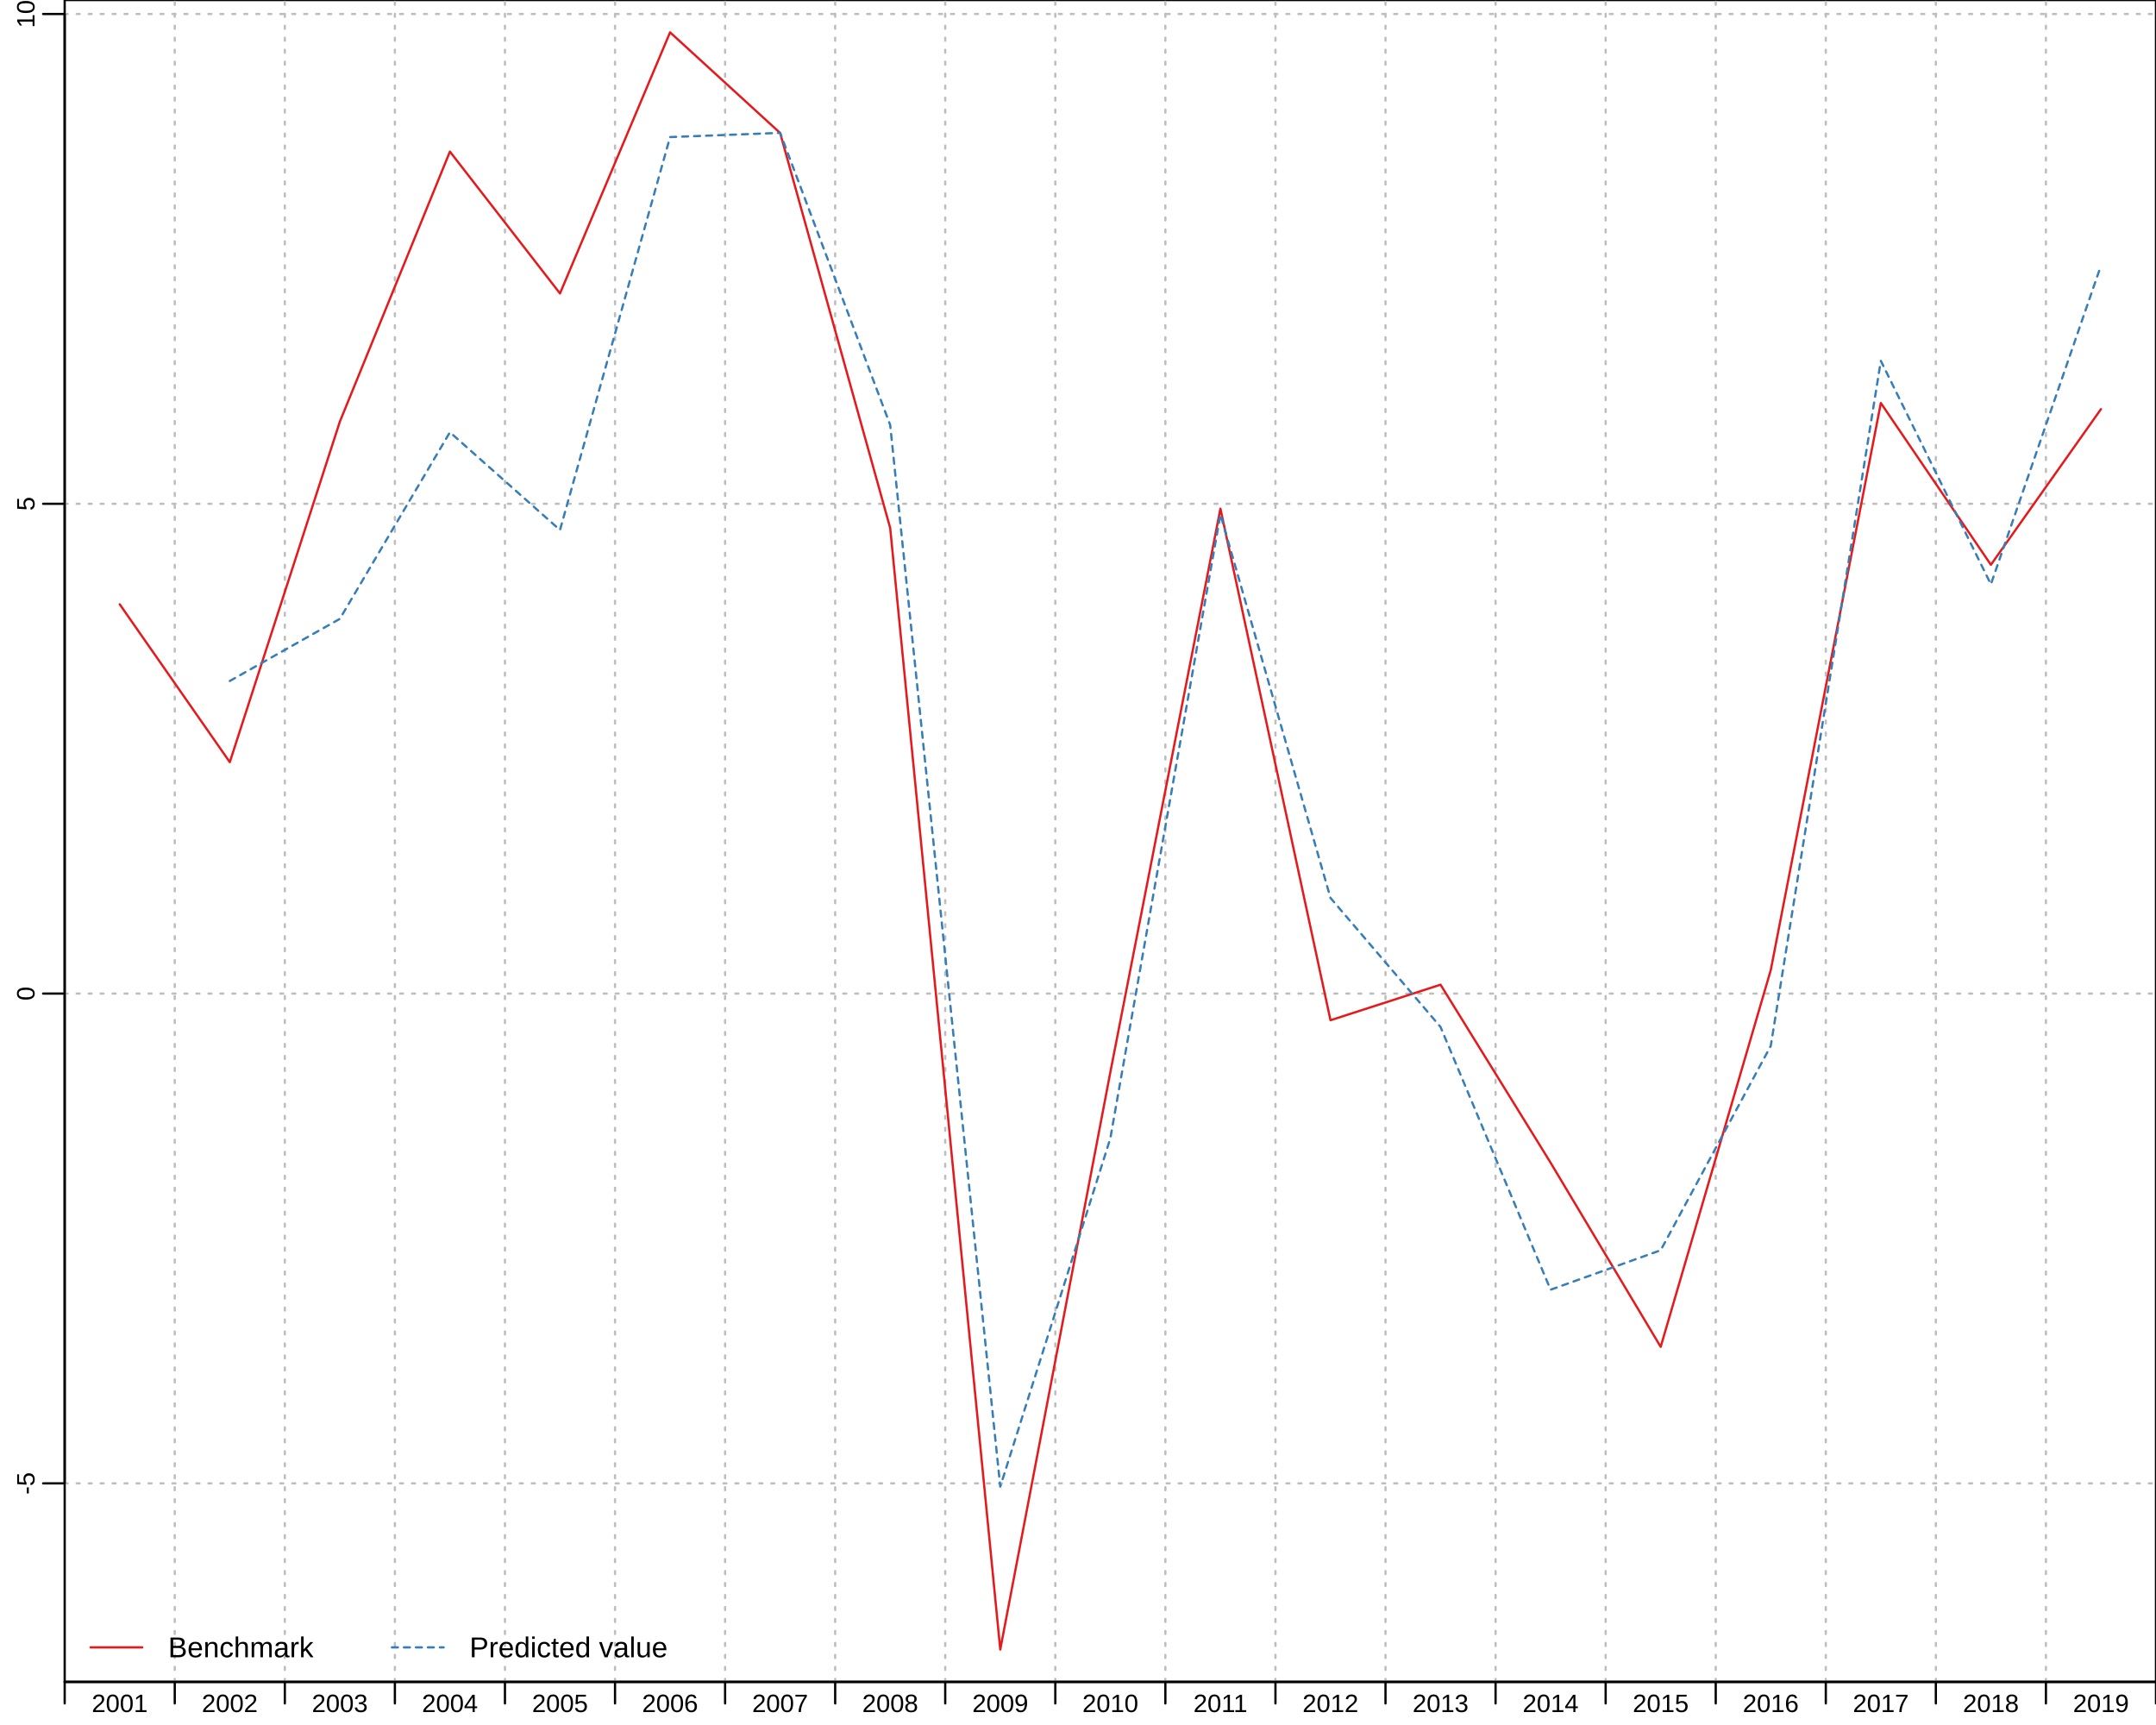
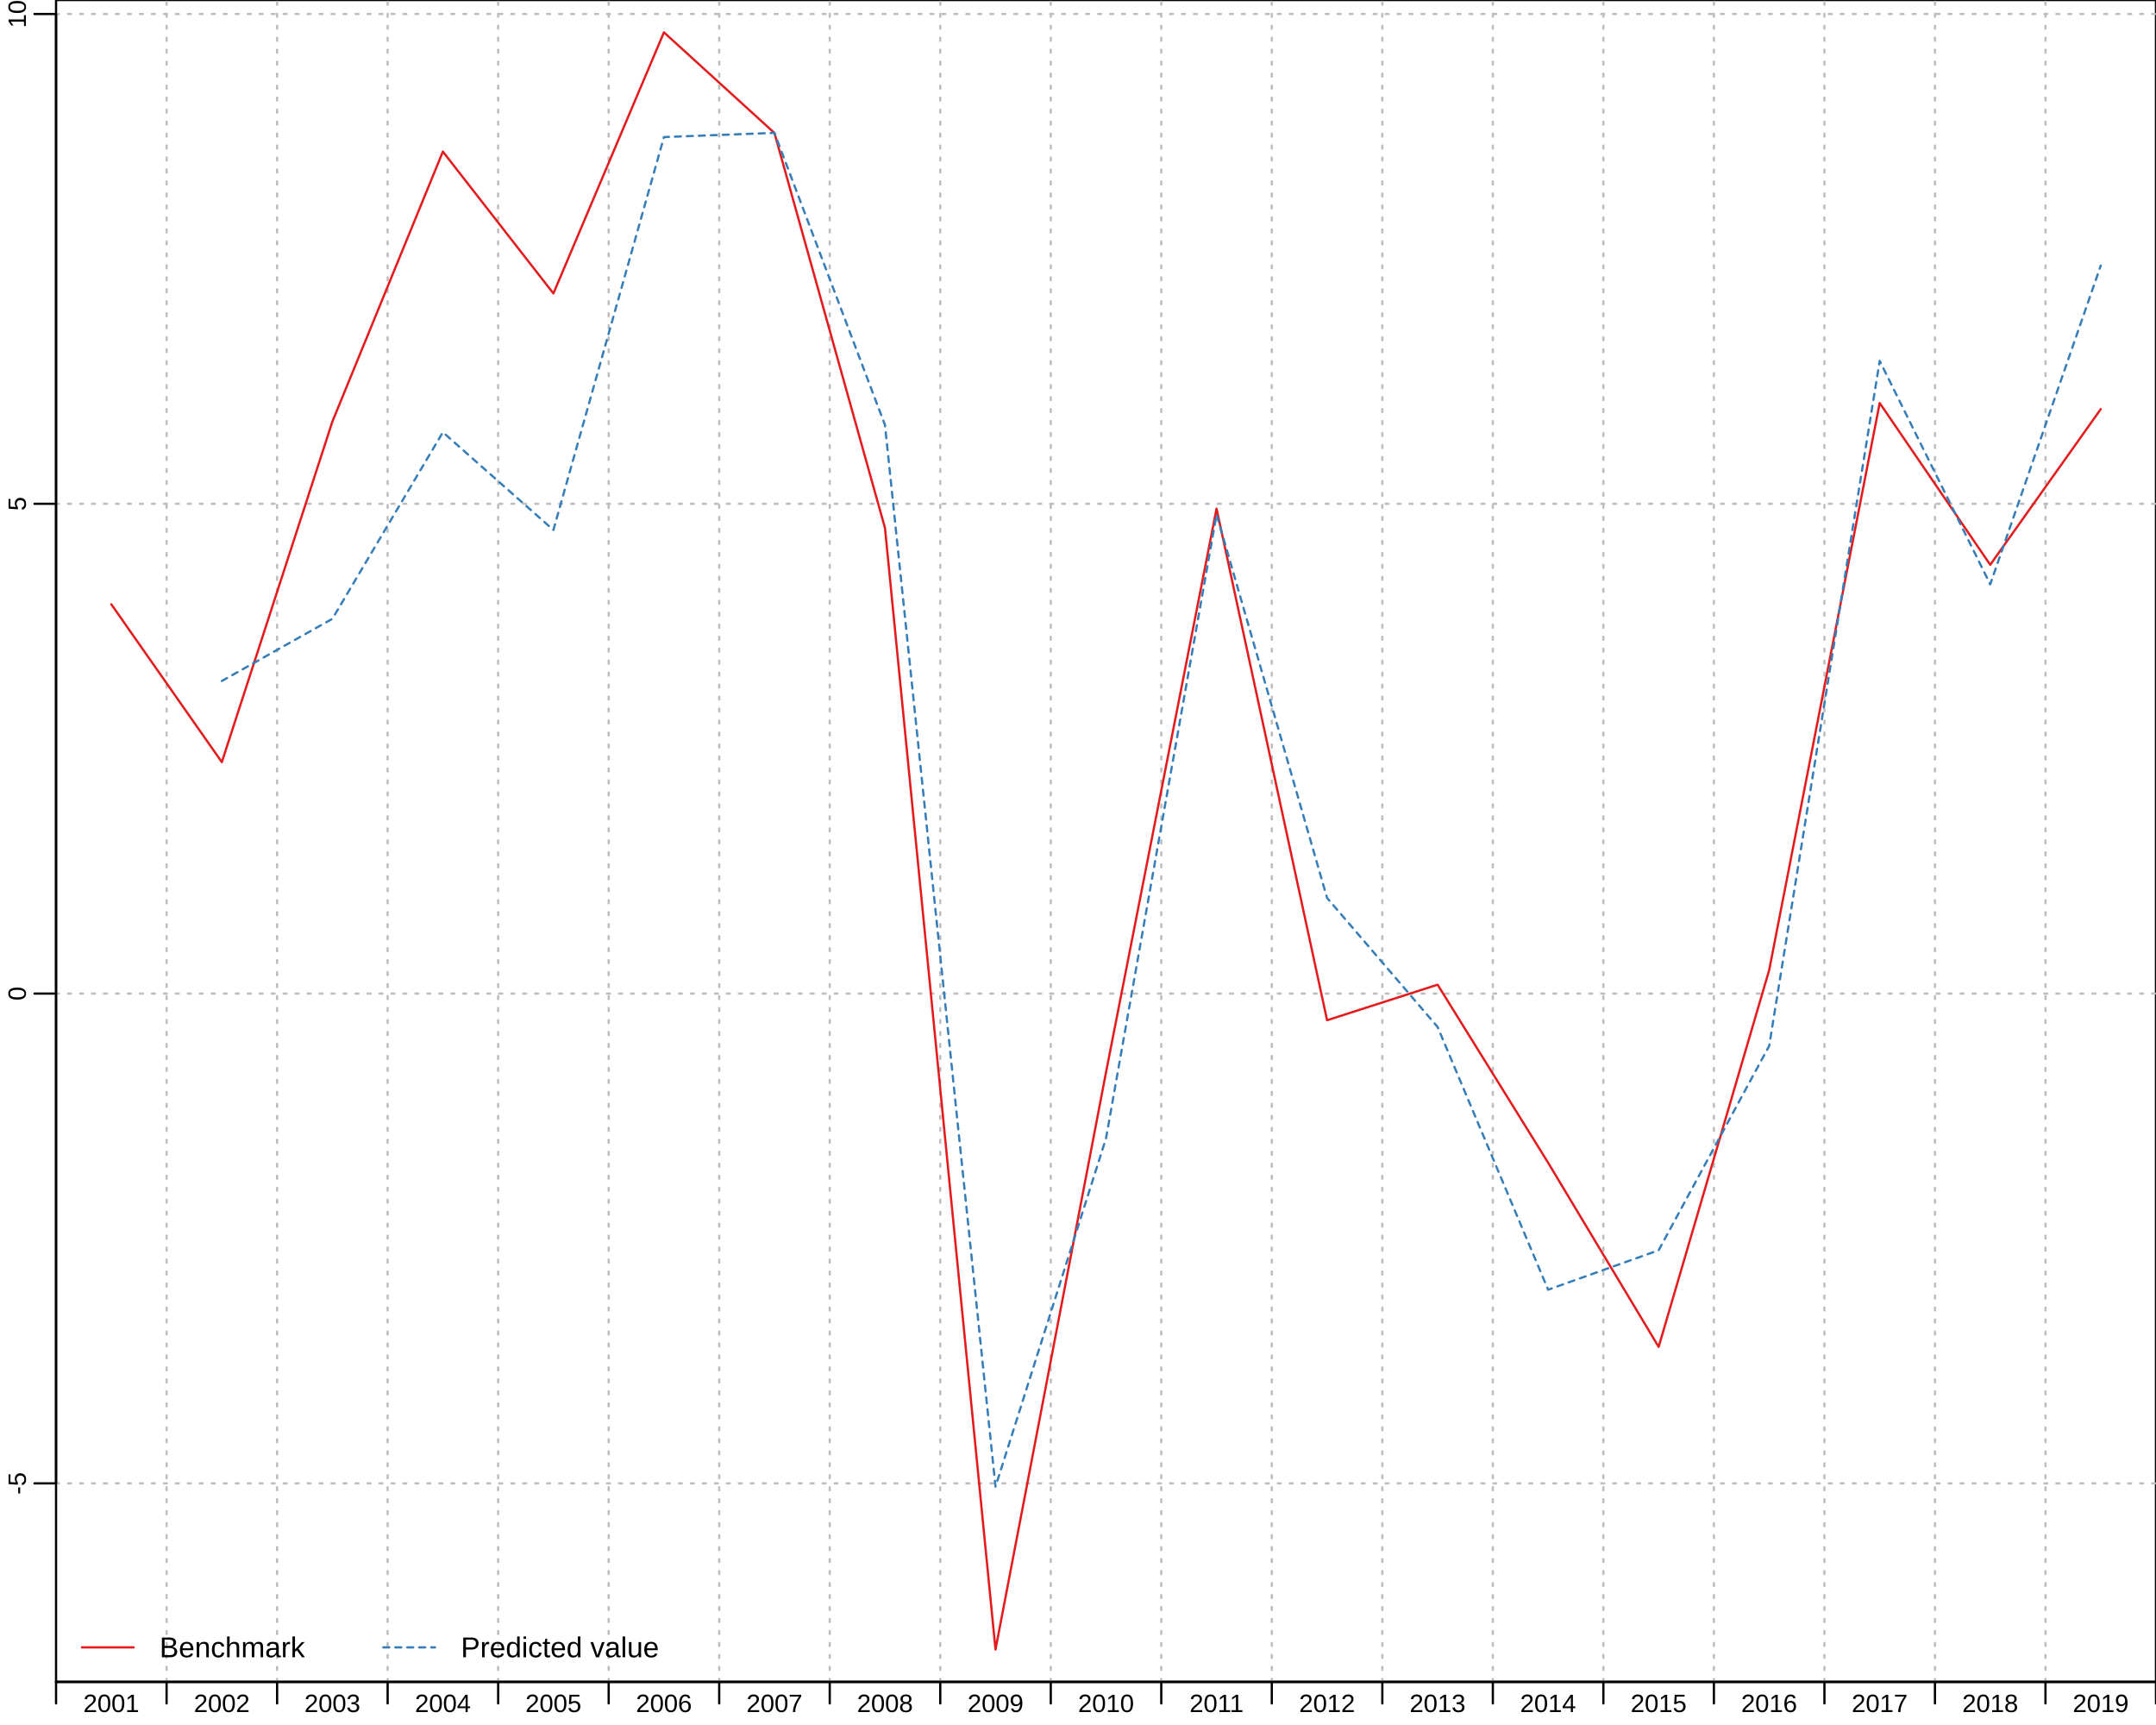
<svg xmlns="http://www.w3.org/2000/svg" viewBox="0 0 720.00 576.00">
  <defs>
    <style type="text/css">
    line, polyline, polygon, path, rect, circle {
      fill: none;
      stroke: #000000;
      stroke-linecap: round;
      stroke-linejoin: round;
      stroke-miterlimit: 10.00;
    }
  </style>
  </defs>
  <rect width="100%" height="100%" style="stroke: none; fill: #FFFFFF;" />
-   <polyline points="21.60,561.60 720.00,561.60 720.00,0.00 21.60,0.00 21.60,561.60 " style="stroke-width: 0.75;" />
+   <polyline points="18.72,561.60 720.00,561.60 720.00,0.00 18.72,0.00 18.72,561.60 " style="stroke-width: 0.75;" />
  <defs>
-     <clipPath id="cpMjEuNjB8NzIwLjAwfDU2MS42MHwwLjAw">
-       <rect x="21.60" y="0.00" width="698.40" height="561.60" />
+     <clipPath id="cpMTguNzJ8NzIwLjAwfDU2MS42MHwwLjAw">
+       <rect x="18.72" y="0.00" width="701.28" height="561.60" />
    </clipPath>
  </defs>
-   <line x1="21.60" y1="495.32" x2="720.00" y2="495.32" style="stroke-width: 0.75; stroke: #BEBEBE; stroke-dasharray: 1.00,3.00;" clip-path="url(#cpMjEuNjB8NzIwLjAwfDU2MS42MHwwLjAw)" />
-   <line x1="21.60" y1="331.77" x2="720.00" y2="331.77" style="stroke-width: 0.75; stroke: #BEBEBE; stroke-dasharray: 1.00,3.00;" clip-path="url(#cpMjEuNjB8NzIwLjAwfDU2MS42MHwwLjAw)" />
-   <line x1="21.60" y1="168.22" x2="720.00" y2="168.22" style="stroke-width: 0.75; stroke: #BEBEBE; stroke-dasharray: 1.00,3.00;" clip-path="url(#cpMjEuNjB8NzIwLjAwfDU2MS42MHwwLjAw)" />
-   <line x1="21.60" y1="4.67" x2="720.00" y2="4.67" style="stroke-width: 0.75; stroke: #BEBEBE; stroke-dasharray: 1.00,3.00;" clip-path="url(#cpMjEuNjB8NzIwLjAwfDU2MS42MHwwLjAw)" />
-   <line x1="58.36" y1="561.60" x2="58.36" y2="0.00" style="stroke-width: 0.75; stroke: #BEBEBE; stroke-dasharray: 1.00,3.00;" clip-path="url(#cpMjEuNjB8NzIwLjAwfDU2MS42MHwwLjAw)" />
-   <line x1="95.12" y1="561.60" x2="95.12" y2="0.00" style="stroke-width: 0.75; stroke: #BEBEBE; stroke-dasharray: 1.00,3.00;" clip-path="url(#cpMjEuNjB8NzIwLjAwfDU2MS42MHwwLjAw)" />
-   <line x1="131.87" y1="561.60" x2="131.87" y2="0.00" style="stroke-width: 0.75; stroke: #BEBEBE; stroke-dasharray: 1.00,3.00;" clip-path="url(#cpMjEuNjB8NzIwLjAwfDU2MS42MHwwLjAw)" />
-   <line x1="168.63" y1="561.60" x2="168.63" y2="0.00" style="stroke-width: 0.75; stroke: #BEBEBE; stroke-dasharray: 1.00,3.00;" clip-path="url(#cpMjEuNjB8NzIwLjAwfDU2MS42MHwwLjAw)" />
-   <line x1="205.39" y1="561.60" x2="205.39" y2="0.00" style="stroke-width: 0.75; stroke: #BEBEBE; stroke-dasharray: 1.00,3.00;" clip-path="url(#cpMjEuNjB8NzIwLjAwfDU2MS42MHwwLjAw)" />
-   <line x1="242.15" y1="561.60" x2="242.15" y2="0.00" style="stroke-width: 0.75; stroke: #BEBEBE; stroke-dasharray: 1.00,3.00;" clip-path="url(#cpMjEuNjB8NzIwLjAwfDU2MS42MHwwLjAw)" />
-   <line x1="278.91" y1="561.60" x2="278.91" y2="0.00" style="stroke-width: 0.75; stroke: #BEBEBE; stroke-dasharray: 1.00,3.00;" clip-path="url(#cpMjEuNjB8NzIwLjAwfDU2MS42MHwwLjAw)" />
-   <line x1="315.66" y1="561.60" x2="315.66" y2="0.00" style="stroke-width: 0.75; stroke: #BEBEBE; stroke-dasharray: 1.00,3.00;" clip-path="url(#cpMjEuNjB8NzIwLjAwfDU2MS42MHwwLjAw)" />
-   <line x1="352.42" y1="561.60" x2="352.42" y2="0.00" style="stroke-width: 0.75; stroke: #BEBEBE; stroke-dasharray: 1.00,3.00;" clip-path="url(#cpMjEuNjB8NzIwLjAwfDU2MS42MHwwLjAw)" />
-   <line x1="389.18" y1="561.60" x2="389.18" y2="0.00" style="stroke-width: 0.75; stroke: #BEBEBE; stroke-dasharray: 1.00,3.00;" clip-path="url(#cpMjEuNjB8NzIwLjAwfDU2MS42MHwwLjAw)" />
-   <line x1="425.94" y1="561.60" x2="425.94" y2="0.00" style="stroke-width: 0.75; stroke: #BEBEBE; stroke-dasharray: 1.00,3.00;" clip-path="url(#cpMjEuNjB8NzIwLjAwfDU2MS42MHwwLjAw)" />
-   <line x1="462.69" y1="561.60" x2="462.69" y2="0.00" style="stroke-width: 0.75; stroke: #BEBEBE; stroke-dasharray: 1.00,3.00;" clip-path="url(#cpMjEuNjB8NzIwLjAwfDU2MS42MHwwLjAw)" />
-   <line x1="499.45" y1="561.60" x2="499.45" y2="0.00" style="stroke-width: 0.75; stroke: #BEBEBE; stroke-dasharray: 1.00,3.00;" clip-path="url(#cpMjEuNjB8NzIwLjAwfDU2MS42MHwwLjAw)" />
-   <line x1="536.21" y1="561.60" x2="536.21" y2="0.00" style="stroke-width: 0.75; stroke: #BEBEBE; stroke-dasharray: 1.00,3.00;" clip-path="url(#cpMjEuNjB8NzIwLjAwfDU2MS42MHwwLjAw)" />
-   <line x1="572.97" y1="561.60" x2="572.97" y2="0.00" style="stroke-width: 0.75; stroke: #BEBEBE; stroke-dasharray: 1.00,3.00;" clip-path="url(#cpMjEuNjB8NzIwLjAwfDU2MS42MHwwLjAw)" />
-   <line x1="609.73" y1="561.60" x2="609.73" y2="0.00" style="stroke-width: 0.75; stroke: #BEBEBE; stroke-dasharray: 1.00,3.00;" clip-path="url(#cpMjEuNjB8NzIwLjAwfDU2MS42MHwwLjAw)" />
-   <line x1="646.48" y1="561.60" x2="646.48" y2="0.00" style="stroke-width: 0.75; stroke: #BEBEBE; stroke-dasharray: 1.00,3.00;" clip-path="url(#cpMjEuNjB8NzIwLjAwfDU2MS42MHwwLjAw)" />
-   <line x1="683.24" y1="561.60" x2="683.24" y2="0.00" style="stroke-width: 0.75; stroke: #BEBEBE; stroke-dasharray: 1.00,3.00;" clip-path="url(#cpMjEuNjB8NzIwLjAwfDU2MS42MHwwLjAw)" />
-   <polyline points="39.98,201.78 76.74,254.49 113.49,140.80 150.25,50.62 187.01,97.99 223.77,10.80 260.53,44.41 297.28,176.30 334.04,550.80 370.80,358.03 407.56,169.85 444.32,340.67 481.07,328.80 517.83,388.25 554.59,449.73 591.35,323.93 628.11,134.57 664.86,188.59 701.62,136.61 " style="stroke-width: 0.75; stroke: #E41A1C;" clip-path="url(#cpMjEuNjB8NzIwLjAwfDU2MS42MHwwLjAw)" />
-   <polyline points="76.74,227.39 113.49,206.64 150.25,144.33 187.01,176.97 223.77,45.77 260.53,44.37 297.28,141.92 334.04,496.40 370.80,380.10 407.56,171.78 444.32,299.83 481.07,342.92 517.83,430.65 554.59,417.48 591.35,349.24 628.11,120.50 664.86,195.11 701.62,88.69 " style="stroke-width: 0.75; stroke: #377EB8; stroke-dasharray: 2.00,2.00;" clip-path="url(#cpMjEuNjB8NzIwLjAwfDU2MS42MHwwLjAw)" />
-   <line x1="30.24" y1="550.08" x2="47.52" y2="550.08" style="stroke-width: 0.75; stroke: #E41A1C;" clip-path="url(#cpMjEuNjB8NzIwLjAwfDU2MS42MHwwLjAw)" />
-   <line x1="130.88" y1="550.08" x2="148.16" y2="550.08" style="stroke-width: 0.75; stroke: #377EB8; stroke-dasharray: 2.00,2.00;" clip-path="url(#cpMjEuNjB8NzIwLjAwfDU2MS42MHwwLjAw)" />
-   <g clip-path="url(#cpMjEuNjB8NzIwLjAwfDU2MS42MHwwLjAw)">
-     <text x="56.16" y="553.38" style="font-size: 9.60px; font-family: Liberation Sans;" textLength="48.48px" lengthAdjust="spacingAndGlyphs">Benchmark</text>
+   <line x1="18.72" y1="495.32" x2="720.00" y2="495.32" style="stroke-width: 0.75; stroke: #BEBEBE; stroke-dasharray: 1.00,3.00;" clip-path="url(#cpMTguNzJ8NzIwLjAwfDU2MS42MHwwLjAw)" />
+   <line x1="18.72" y1="331.77" x2="720.00" y2="331.77" style="stroke-width: 0.75; stroke: #BEBEBE; stroke-dasharray: 1.00,3.00;" clip-path="url(#cpMTguNzJ8NzIwLjAwfDU2MS42MHwwLjAw)" />
+   <line x1="18.72" y1="168.22" x2="720.00" y2="168.22" style="stroke-width: 0.75; stroke: #BEBEBE; stroke-dasharray: 1.00,3.00;" clip-path="url(#cpMTguNzJ8NzIwLjAwfDU2MS42MHwwLjAw)" />
+   <line x1="18.72" y1="4.67" x2="720.00" y2="4.67" style="stroke-width: 0.75; stroke: #BEBEBE; stroke-dasharray: 1.00,3.00;" clip-path="url(#cpMTguNzJ8NzIwLjAwfDU2MS42MHwwLjAw)" />
+   <line x1="55.63" y1="561.60" x2="55.63" y2="0.00" style="stroke-width: 0.75; stroke: #BEBEBE; stroke-dasharray: 1.00,3.00;" clip-path="url(#cpMTguNzJ8NzIwLjAwfDU2MS42MHwwLjAw)" />
+   <line x1="92.54" y1="561.60" x2="92.54" y2="0.00" style="stroke-width: 0.75; stroke: #BEBEBE; stroke-dasharray: 1.00,3.00;" clip-path="url(#cpMTguNzJ8NzIwLjAwfDU2MS42MHwwLjAw)" />
+   <line x1="129.45" y1="561.60" x2="129.45" y2="0.00" style="stroke-width: 0.75; stroke: #BEBEBE; stroke-dasharray: 1.00,3.00;" clip-path="url(#cpMTguNzJ8NzIwLjAwfDU2MS42MHwwLjAw)" />
+   <line x1="166.36" y1="561.60" x2="166.36" y2="0.00" style="stroke-width: 0.75; stroke: #BEBEBE; stroke-dasharray: 1.00,3.00;" clip-path="url(#cpMTguNzJ8NzIwLjAwfDU2MS42MHwwLjAw)" />
+   <line x1="203.27" y1="561.60" x2="203.27" y2="0.00" style="stroke-width: 0.75; stroke: #BEBEBE; stroke-dasharray: 1.00,3.00;" clip-path="url(#cpMTguNzJ8NzIwLjAwfDU2MS42MHwwLjAw)" />
+   <line x1="240.18" y1="561.60" x2="240.18" y2="0.00" style="stroke-width: 0.75; stroke: #BEBEBE; stroke-dasharray: 1.00,3.00;" clip-path="url(#cpMTguNzJ8NzIwLjAwfDU2MS42MHwwLjAw)" />
+   <line x1="277.09" y1="561.60" x2="277.09" y2="0.00" style="stroke-width: 0.75; stroke: #BEBEBE; stroke-dasharray: 1.00,3.00;" clip-path="url(#cpMTguNzJ8NzIwLjAwfDU2MS42MHwwLjAw)" />
+   <line x1="314.00" y1="561.60" x2="314.00" y2="0.00" style="stroke-width: 0.75; stroke: #BEBEBE; stroke-dasharray: 1.00,3.00;" clip-path="url(#cpMTguNzJ8NzIwLjAwfDU2MS42MHwwLjAw)" />
+   <line x1="350.91" y1="561.60" x2="350.91" y2="0.00" style="stroke-width: 0.75; stroke: #BEBEBE; stroke-dasharray: 1.00,3.00;" clip-path="url(#cpMTguNzJ8NzIwLjAwfDU2MS42MHwwLjAw)" />
+   <line x1="387.81" y1="561.60" x2="387.81" y2="0.00" style="stroke-width: 0.75; stroke: #BEBEBE; stroke-dasharray: 1.00,3.00;" clip-path="url(#cpMTguNzJ8NzIwLjAwfDU2MS42MHwwLjAw)" />
+   <line x1="424.72" y1="561.60" x2="424.72" y2="0.00" style="stroke-width: 0.75; stroke: #BEBEBE; stroke-dasharray: 1.00,3.00;" clip-path="url(#cpMTguNzJ8NzIwLjAwfDU2MS42MHwwLjAw)" />
+   <line x1="461.63" y1="561.60" x2="461.63" y2="0.00" style="stroke-width: 0.75; stroke: #BEBEBE; stroke-dasharray: 1.00,3.00;" clip-path="url(#cpMTguNzJ8NzIwLjAwfDU2MS42MHwwLjAw)" />
+   <line x1="498.54" y1="561.60" x2="498.54" y2="0.00" style="stroke-width: 0.75; stroke: #BEBEBE; stroke-dasharray: 1.00,3.00;" clip-path="url(#cpMTguNzJ8NzIwLjAwfDU2MS42MHwwLjAw)" />
+   <line x1="535.45" y1="561.60" x2="535.45" y2="0.00" style="stroke-width: 0.75; stroke: #BEBEBE; stroke-dasharray: 1.00,3.00;" clip-path="url(#cpMTguNzJ8NzIwLjAwfDU2MS42MHwwLjAw)" />
+   <line x1="572.36" y1="561.60" x2="572.36" y2="0.00" style="stroke-width: 0.75; stroke: #BEBEBE; stroke-dasharray: 1.00,3.00;" clip-path="url(#cpMTguNzJ8NzIwLjAwfDU2MS42MHwwLjAw)" />
+   <line x1="609.27" y1="561.60" x2="609.27" y2="0.00" style="stroke-width: 0.75; stroke: #BEBEBE; stroke-dasharray: 1.00,3.00;" clip-path="url(#cpMTguNzJ8NzIwLjAwfDU2MS42MHwwLjAw)" />
+   <line x1="646.18" y1="561.60" x2="646.18" y2="0.00" style="stroke-width: 0.75; stroke: #BEBEBE; stroke-dasharray: 1.00,3.00;" clip-path="url(#cpMTguNzJ8NzIwLjAwfDU2MS42MHwwLjAw)" />
+   <line x1="683.09" y1="561.60" x2="683.09" y2="0.00" style="stroke-width: 0.75; stroke: #BEBEBE; stroke-dasharray: 1.00,3.00;" clip-path="url(#cpMTguNzJ8NzIwLjAwfDU2MS42MHwwLjAw)" />
+   <polyline points="37.17,201.78 74.08,254.49 110.99,140.80 147.90,50.62 184.81,97.99 221.72,10.80 258.63,44.41 295.54,176.30 332.45,550.80 369.36,358.03 406.27,169.85 443.18,340.67 480.09,328.80 517.00,388.25 553.91,449.73 590.82,323.93 627.73,134.57 664.64,188.59 701.55,136.61 " style="stroke-width: 0.75; stroke: #E41A1C;" clip-path="url(#cpMTguNzJ8NzIwLjAwfDU2MS42MHwwLjAw)" />
+   <polyline points="74.08,227.39 110.99,206.64 147.90,144.33 184.81,176.97 221.72,45.77 258.63,44.37 295.54,141.92 332.45,496.40 369.36,380.10 406.27,171.78 443.18,299.83 480.09,342.92 517.00,430.65 553.91,417.48 590.82,349.24 627.73,120.50 664.64,195.11 701.55,88.69 " style="stroke-width: 0.75; stroke: #377EB8; stroke-dasharray: 2.00,2.00;" clip-path="url(#cpMTguNzJ8NzIwLjAwfDU2MS42MHwwLjAw)" />
+   <line x1="27.36" y1="550.08" x2="44.64" y2="550.08" style="stroke-width: 0.75; stroke: #E41A1C;" clip-path="url(#cpMTguNzJ8NzIwLjAwfDU2MS42MHwwLjAw)" />
+   <line x1="128.00" y1="550.08" x2="145.28" y2="550.08" style="stroke-width: 0.75; stroke: #377EB8; stroke-dasharray: 2.00,2.00;" clip-path="url(#cpMTguNzJ8NzIwLjAwfDU2MS42MHwwLjAw)" />
+   <g clip-path="url(#cpMTguNzJ8NzIwLjAwfDU2MS42MHwwLjAw)">
+     <text x="53.28" y="553.38" style="font-size: 9.60px; font-family: Liberation Sans;" textLength="48.48px" lengthAdjust="spacingAndGlyphs">Benchmark</text>
  </g>
-   <g clip-path="url(#cpMjEuNjB8NzIwLjAwfDU2MS42MHwwLjAw)">
-     <text x="156.80" y="553.38" style="font-size: 9.60px; font-family: Liberation Sans;" textLength="66.08px" lengthAdjust="spacingAndGlyphs">Predicted value</text>
+   <g clip-path="url(#cpMTguNzJ8NzIwLjAwfDU2MS42MHwwLjAw)">
+     <text x="153.92" y="553.38" style="font-size: 9.60px; font-family: Liberation Sans;" textLength="66.08px" lengthAdjust="spacingAndGlyphs">Predicted value</text>
  </g>
  <defs>
    <clipPath id="cpMC4wMHw3MjAuMDB8NTc2LjAwfDAuMDA=">
      <rect x="0.00" y="0.00" width="720.00" height="576.00" />
    </clipPath>
  </defs>
-   <line x1="21.60" y1="495.32" x2="21.60" y2="4.67" style="stroke-width: 0.75;" clip-path="url(#cpMC4wMHw3MjAuMDB8NTc2LjAwfDAuMDA=)" />
-   <line x1="21.60" y1="495.32" x2="14.40" y2="495.32" style="stroke-width: 0.75;" clip-path="url(#cpMC4wMHw3MjAuMDB8NTc2LjAwfDAuMDA=)" />
-   <line x1="21.60" y1="331.77" x2="14.40" y2="331.77" style="stroke-width: 0.75;" clip-path="url(#cpMC4wMHw3MjAuMDB8NTc2LjAwfDAuMDA=)" />
-   <line x1="21.60" y1="168.22" x2="14.40" y2="168.22" style="stroke-width: 0.75;" clip-path="url(#cpMC4wMHw3MjAuMDB8NTc2LjAwfDAuMDA=)" />
-   <line x1="21.60" y1="4.67" x2="14.40" y2="4.67" style="stroke-width: 0.75;" clip-path="url(#cpMC4wMHw3MjAuMDB8NTc2LjAwfDAuMDA=)" />
+   <line x1="18.72" y1="495.32" x2="18.72" y2="4.67" style="stroke-width: 0.75;" clip-path="url(#cpMC4wMHw3MjAuMDB8NTc2LjAwfDAuMDA=)" />
+   <line x1="18.72" y1="495.32" x2="11.52" y2="495.32" style="stroke-width: 0.75;" clip-path="url(#cpMC4wMHw3MjAuMDB8NTc2LjAwfDAuMDA=)" />
+   <line x1="18.72" y1="331.77" x2="11.52" y2="331.77" style="stroke-width: 0.75;" clip-path="url(#cpMC4wMHw3MjAuMDB8NTc2LjAwfDAuMDA=)" />
+   <line x1="18.72" y1="168.22" x2="11.52" y2="168.22" style="stroke-width: 0.75;" clip-path="url(#cpMC4wMHw3MjAuMDB8NTc2LjAwfDAuMDA=)" />
+   <line x1="18.72" y1="4.67" x2="11.52" y2="4.67" style="stroke-width: 0.75;" clip-path="url(#cpMC4wMHw3MjAuMDB8NTc2LjAwfDAuMDA=)" />
  <g clip-path="url(#cpMC4wMHw3MjAuMDB8NTc2LjAwfDAuMDA=)">
-     <text transform="translate(11.52,499.06) rotate(-90)" style="font-size: 8.40px; font-family: Liberation Sans;" textLength="7.47px" lengthAdjust="spacingAndGlyphs">-5</text>
+     <text transform="translate(8.64,499.06) rotate(-90)" style="font-size: 8.40px; font-family: Liberation Sans;" textLength="7.47px" lengthAdjust="spacingAndGlyphs">-5</text>
  </g>
  <g clip-path="url(#cpMC4wMHw3MjAuMDB8NTc2LjAwfDAuMDA=)">
-     <text transform="translate(11.52,334.11) rotate(-90)" style="font-size: 8.40px; font-family: Liberation Sans;" textLength="4.67px" lengthAdjust="spacingAndGlyphs">0</text>
+     <text transform="translate(8.64,334.11) rotate(-90)" style="font-size: 8.40px; font-family: Liberation Sans;" textLength="4.67px" lengthAdjust="spacingAndGlyphs">0</text>
  </g>
  <g clip-path="url(#cpMC4wMHw3MjAuMDB8NTc2LjAwfDAuMDA=)">
-     <text transform="translate(11.52,170.56) rotate(-90)" style="font-size: 8.40px; font-family: Liberation Sans;" textLength="4.67px" lengthAdjust="spacingAndGlyphs">5</text>
+     <text transform="translate(8.64,170.56) rotate(-90)" style="font-size: 8.40px; font-family: Liberation Sans;" textLength="4.67px" lengthAdjust="spacingAndGlyphs">5</text>
  </g>
  <g clip-path="url(#cpMC4wMHw3MjAuMDB8NTc2LjAwfDAuMDA=)">
-     <text transform="translate(11.52,9.34) rotate(-90)" style="font-size: 8.40px; font-family: Liberation Sans;" textLength="9.34px" lengthAdjust="spacingAndGlyphs">10</text>
+     <text transform="translate(8.64,9.34) rotate(-90)" style="font-size: 8.40px; font-family: Liberation Sans;" textLength="9.34px" lengthAdjust="spacingAndGlyphs">10</text>
  </g>
-   <line x1="21.60" y1="561.60" x2="720.00" y2="561.60" style="stroke-width: 0.75;" clip-path="url(#cpMC4wMHw3MjAuMDB8NTc2LjAwfDAuMDA=)" />
-   <line x1="21.60" y1="561.60" x2="21.60" y2="568.80" style="stroke-width: 0.75;" clip-path="url(#cpMC4wMHw3MjAuMDB8NTc2LjAwfDAuMDA=)" />
-   <line x1="58.36" y1="561.60" x2="58.36" y2="568.80" style="stroke-width: 0.75;" clip-path="url(#cpMC4wMHw3MjAuMDB8NTc2LjAwfDAuMDA=)" />
-   <line x1="95.12" y1="561.60" x2="95.12" y2="568.80" style="stroke-width: 0.75;" clip-path="url(#cpMC4wMHw3MjAuMDB8NTc2LjAwfDAuMDA=)" />
-   <line x1="131.87" y1="561.60" x2="131.87" y2="568.80" style="stroke-width: 0.75;" clip-path="url(#cpMC4wMHw3MjAuMDB8NTc2LjAwfDAuMDA=)" />
-   <line x1="168.63" y1="561.60" x2="168.63" y2="568.80" style="stroke-width: 0.75;" clip-path="url(#cpMC4wMHw3MjAuMDB8NTc2LjAwfDAuMDA=)" />
-   <line x1="205.39" y1="561.60" x2="205.39" y2="568.80" style="stroke-width: 0.75;" clip-path="url(#cpMC4wMHw3MjAuMDB8NTc2LjAwfDAuMDA=)" />
-   <line x1="242.15" y1="561.60" x2="242.15" y2="568.80" style="stroke-width: 0.75;" clip-path="url(#cpMC4wMHw3MjAuMDB8NTc2LjAwfDAuMDA=)" />
-   <line x1="278.91" y1="561.60" x2="278.91" y2="568.80" style="stroke-width: 0.75;" clip-path="url(#cpMC4wMHw3MjAuMDB8NTc2LjAwfDAuMDA=)" />
-   <line x1="315.66" y1="561.60" x2="315.66" y2="568.80" style="stroke-width: 0.75;" clip-path="url(#cpMC4wMHw3MjAuMDB8NTc2LjAwfDAuMDA=)" />
-   <line x1="352.42" y1="561.60" x2="352.42" y2="568.80" style="stroke-width: 0.75;" clip-path="url(#cpMC4wMHw3MjAuMDB8NTc2LjAwfDAuMDA=)" />
-   <line x1="389.18" y1="561.60" x2="389.18" y2="568.80" style="stroke-width: 0.75;" clip-path="url(#cpMC4wMHw3MjAuMDB8NTc2LjAwfDAuMDA=)" />
-   <line x1="425.94" y1="561.60" x2="425.94" y2="568.80" style="stroke-width: 0.75;" clip-path="url(#cpMC4wMHw3MjAuMDB8NTc2LjAwfDAuMDA=)" />
-   <line x1="462.69" y1="561.60" x2="462.69" y2="568.80" style="stroke-width: 0.75;" clip-path="url(#cpMC4wMHw3MjAuMDB8NTc2LjAwfDAuMDA=)" />
-   <line x1="499.45" y1="561.60" x2="499.45" y2="568.80" style="stroke-width: 0.75;" clip-path="url(#cpMC4wMHw3MjAuMDB8NTc2LjAwfDAuMDA=)" />
-   <line x1="536.21" y1="561.60" x2="536.21" y2="568.80" style="stroke-width: 0.75;" clip-path="url(#cpMC4wMHw3MjAuMDB8NTc2LjAwfDAuMDA=)" />
-   <line x1="572.97" y1="561.60" x2="572.97" y2="568.80" style="stroke-width: 0.75;" clip-path="url(#cpMC4wMHw3MjAuMDB8NTc2LjAwfDAuMDA=)" />
-   <line x1="609.73" y1="561.60" x2="609.73" y2="568.80" style="stroke-width: 0.75;" clip-path="url(#cpMC4wMHw3MjAuMDB8NTc2LjAwfDAuMDA=)" />
-   <line x1="646.48" y1="561.60" x2="646.48" y2="568.80" style="stroke-width: 0.75;" clip-path="url(#cpMC4wMHw3MjAuMDB8NTc2LjAwfDAuMDA=)" />
-   <line x1="683.24" y1="561.60" x2="683.24" y2="568.80" style="stroke-width: 0.75;" clip-path="url(#cpMC4wMHw3MjAuMDB8NTc2LjAwfDAuMDA=)" />
+   <line x1="18.72" y1="561.60" x2="720.00" y2="561.60" style="stroke-width: 0.75;" clip-path="url(#cpMC4wMHw3MjAuMDB8NTc2LjAwfDAuMDA=)" />
+   <line x1="18.72" y1="561.60" x2="18.72" y2="568.80" style="stroke-width: 0.75;" clip-path="url(#cpMC4wMHw3MjAuMDB8NTc2LjAwfDAuMDA=)" />
+   <line x1="55.63" y1="561.60" x2="55.63" y2="568.80" style="stroke-width: 0.75;" clip-path="url(#cpMC4wMHw3MjAuMDB8NTc2LjAwfDAuMDA=)" />
+   <line x1="92.54" y1="561.60" x2="92.54" y2="568.80" style="stroke-width: 0.75;" clip-path="url(#cpMC4wMHw3MjAuMDB8NTc2LjAwfDAuMDA=)" />
+   <line x1="129.45" y1="561.60" x2="129.45" y2="568.80" style="stroke-width: 0.75;" clip-path="url(#cpMC4wMHw3MjAuMDB8NTc2LjAwfDAuMDA=)" />
+   <line x1="166.36" y1="561.60" x2="166.36" y2="568.80" style="stroke-width: 0.75;" clip-path="url(#cpMC4wMHw3MjAuMDB8NTc2LjAwfDAuMDA=)" />
+   <line x1="203.27" y1="561.60" x2="203.27" y2="568.80" style="stroke-width: 0.75;" clip-path="url(#cpMC4wMHw3MjAuMDB8NTc2LjAwfDAuMDA=)" />
+   <line x1="240.18" y1="561.60" x2="240.18" y2="568.80" style="stroke-width: 0.75;" clip-path="url(#cpMC4wMHw3MjAuMDB8NTc2LjAwfDAuMDA=)" />
+   <line x1="277.09" y1="561.60" x2="277.09" y2="568.80" style="stroke-width: 0.75;" clip-path="url(#cpMC4wMHw3MjAuMDB8NTc2LjAwfDAuMDA=)" />
+   <line x1="314.00" y1="561.60" x2="314.00" y2="568.80" style="stroke-width: 0.75;" clip-path="url(#cpMC4wMHw3MjAuMDB8NTc2LjAwfDAuMDA=)" />
+   <line x1="350.91" y1="561.60" x2="350.91" y2="568.80" style="stroke-width: 0.75;" clip-path="url(#cpMC4wMHw3MjAuMDB8NTc2LjAwfDAuMDA=)" />
+   <line x1="387.81" y1="561.60" x2="387.81" y2="568.80" style="stroke-width: 0.75;" clip-path="url(#cpMC4wMHw3MjAuMDB8NTc2LjAwfDAuMDA=)" />
+   <line x1="424.72" y1="561.60" x2="424.72" y2="568.80" style="stroke-width: 0.75;" clip-path="url(#cpMC4wMHw3MjAuMDB8NTc2LjAwfDAuMDA=)" />
+   <line x1="461.63" y1="561.60" x2="461.63" y2="568.80" style="stroke-width: 0.75;" clip-path="url(#cpMC4wMHw3MjAuMDB8NTc2LjAwfDAuMDA=)" />
+   <line x1="498.54" y1="561.60" x2="498.54" y2="568.80" style="stroke-width: 0.75;" clip-path="url(#cpMC4wMHw3MjAuMDB8NTc2LjAwfDAuMDA=)" />
+   <line x1="535.45" y1="561.60" x2="535.45" y2="568.80" style="stroke-width: 0.75;" clip-path="url(#cpMC4wMHw3MjAuMDB8NTc2LjAwfDAuMDA=)" />
+   <line x1="572.36" y1="561.60" x2="572.36" y2="568.80" style="stroke-width: 0.75;" clip-path="url(#cpMC4wMHw3MjAuMDB8NTc2LjAwfDAuMDA=)" />
+   <line x1="609.27" y1="561.60" x2="609.27" y2="568.80" style="stroke-width: 0.75;" clip-path="url(#cpMC4wMHw3MjAuMDB8NTc2LjAwfDAuMDA=)" />
+   <line x1="646.18" y1="561.60" x2="646.18" y2="568.80" style="stroke-width: 0.75;" clip-path="url(#cpMC4wMHw3MjAuMDB8NTc2LjAwfDAuMDA=)" />
+   <line x1="683.09" y1="561.60" x2="683.09" y2="568.80" style="stroke-width: 0.75;" clip-path="url(#cpMC4wMHw3MjAuMDB8NTc2LjAwfDAuMDA=)" />
  <line x1="720.00" y1="561.60" x2="720.00" y2="568.80" style="stroke-width: 0.75;" clip-path="url(#cpMC4wMHw3MjAuMDB8NTc2LjAwfDAuMDA=)" />
  <g clip-path="url(#cpMC4wMHw3MjAuMDB8NTc2LjAwfDAuMDA=)">
-     <text x="30.64" y="571.68" style="font-size: 8.40px; font-family: Liberation Sans;" textLength="18.69px" lengthAdjust="spacingAndGlyphs">2001</text>
+     <text x="27.83" y="571.68" style="font-size: 8.40px; font-family: Liberation Sans;" textLength="18.69px" lengthAdjust="spacingAndGlyphs">2001</text>
  </g>
  <g clip-path="url(#cpMC4wMHw3MjAuMDB8NTc2LjAwfDAuMDA=)">
-     <text x="67.39" y="571.68" style="font-size: 8.40px; font-family: Liberation Sans;" textLength="18.69px" lengthAdjust="spacingAndGlyphs">2002</text>
+     <text x="64.74" y="571.68" style="font-size: 8.40px; font-family: Liberation Sans;" textLength="18.69px" lengthAdjust="spacingAndGlyphs">2002</text>
  </g>
  <g clip-path="url(#cpMC4wMHw3MjAuMDB8NTc2LjAwfDAuMDA=)">
-     <text x="104.15" y="571.68" style="font-size: 8.40px; font-family: Liberation Sans;" textLength="18.69px" lengthAdjust="spacingAndGlyphs">2003</text>
+     <text x="101.65" y="571.68" style="font-size: 8.40px; font-family: Liberation Sans;" textLength="18.69px" lengthAdjust="spacingAndGlyphs">2003</text>
  </g>
  <g clip-path="url(#cpMC4wMHw3MjAuMDB8NTc2LjAwfDAuMDA=)">
-     <text x="140.91" y="571.68" style="font-size: 8.40px; font-family: Liberation Sans;" textLength="18.69px" lengthAdjust="spacingAndGlyphs">2004</text>
+     <text x="138.56" y="571.68" style="font-size: 8.40px; font-family: Liberation Sans;" textLength="18.69px" lengthAdjust="spacingAndGlyphs">2004</text>
  </g>
  <g clip-path="url(#cpMC4wMHw3MjAuMDB8NTc2LjAwfDAuMDA=)">
-     <text x="177.67" y="571.68" style="font-size: 8.40px; font-family: Liberation Sans;" textLength="18.69px" lengthAdjust="spacingAndGlyphs">2005</text>
+     <text x="175.47" y="571.68" style="font-size: 8.40px; font-family: Liberation Sans;" textLength="18.69px" lengthAdjust="spacingAndGlyphs">2005</text>
  </g>
  <g clip-path="url(#cpMC4wMHw3MjAuMDB8NTc2LjAwfDAuMDA=)">
-     <text x="214.42" y="571.68" style="font-size: 8.40px; font-family: Liberation Sans;" textLength="18.69px" lengthAdjust="spacingAndGlyphs">2006</text>
+     <text x="212.38" y="571.68" style="font-size: 8.40px; font-family: Liberation Sans;" textLength="18.69px" lengthAdjust="spacingAndGlyphs">2006</text>
  </g>
  <g clip-path="url(#cpMC4wMHw3MjAuMDB8NTc2LjAwfDAuMDA=)">
-     <text x="251.18" y="571.68" style="font-size: 8.40px; font-family: Liberation Sans;" textLength="18.69px" lengthAdjust="spacingAndGlyphs">2007</text>
+     <text x="249.29" y="571.68" style="font-size: 8.40px; font-family: Liberation Sans;" textLength="18.69px" lengthAdjust="spacingAndGlyphs">2007</text>
  </g>
  <g clip-path="url(#cpMC4wMHw3MjAuMDB8NTc2LjAwfDAuMDA=)">
-     <text x="287.94" y="571.68" style="font-size: 8.40px; font-family: Liberation Sans;" textLength="18.69px" lengthAdjust="spacingAndGlyphs">2008</text>
+     <text x="286.20" y="571.68" style="font-size: 8.40px; font-family: Liberation Sans;" textLength="18.69px" lengthAdjust="spacingAndGlyphs">2008</text>
  </g>
  <g clip-path="url(#cpMC4wMHw3MjAuMDB8NTc2LjAwfDAuMDA=)">
-     <text x="324.70" y="571.68" style="font-size: 8.40px; font-family: Liberation Sans;" textLength="18.69px" lengthAdjust="spacingAndGlyphs">2009</text>
+     <text x="323.11" y="571.68" style="font-size: 8.40px; font-family: Liberation Sans;" textLength="18.69px" lengthAdjust="spacingAndGlyphs">2009</text>
  </g>
  <g clip-path="url(#cpMC4wMHw3MjAuMDB8NTc2LjAwfDAuMDA=)">
-     <text x="361.46" y="571.68" style="font-size: 8.40px; font-family: Liberation Sans;" textLength="18.69px" lengthAdjust="spacingAndGlyphs">2010</text>
+     <text x="360.02" y="571.68" style="font-size: 8.40px; font-family: Liberation Sans;" textLength="18.69px" lengthAdjust="spacingAndGlyphs">2010</text>
  </g>
  <g clip-path="url(#cpMC4wMHw3MjAuMDB8NTc2LjAwfDAuMDA=)">
-     <text x="398.53" y="571.68" style="font-size: 8.40px; font-family: Liberation Sans;" textLength="18.06px" lengthAdjust="spacingAndGlyphs">2011</text>
+     <text x="397.24" y="571.68" style="font-size: 8.40px; font-family: Liberation Sans;" textLength="18.06px" lengthAdjust="spacingAndGlyphs">2011</text>
  </g>
  <g clip-path="url(#cpMC4wMHw3MjAuMDB8NTc2LjAwfDAuMDA=)">
-     <text x="434.97" y="571.68" style="font-size: 8.40px; font-family: Liberation Sans;" textLength="18.69px" lengthAdjust="spacingAndGlyphs">2012</text>
+     <text x="433.84" y="571.68" style="font-size: 8.40px; font-family: Liberation Sans;" textLength="18.69px" lengthAdjust="spacingAndGlyphs">2012</text>
  </g>
  <g clip-path="url(#cpMC4wMHw3MjAuMDB8NTc2LjAwfDAuMDA=)">
-     <text x="471.73" y="571.68" style="font-size: 8.40px; font-family: Liberation Sans;" textLength="18.69px" lengthAdjust="spacingAndGlyphs">2013</text>
+     <text x="470.74" y="571.68" style="font-size: 8.40px; font-family: Liberation Sans;" textLength="18.69px" lengthAdjust="spacingAndGlyphs">2013</text>
  </g>
  <g clip-path="url(#cpMC4wMHw3MjAuMDB8NTc2LjAwfDAuMDA=)">
-     <text x="508.49" y="571.68" style="font-size: 8.40px; font-family: Liberation Sans;" textLength="18.69px" lengthAdjust="spacingAndGlyphs">2014</text>
+     <text x="507.65" y="571.68" style="font-size: 8.40px; font-family: Liberation Sans;" textLength="18.69px" lengthAdjust="spacingAndGlyphs">2014</text>
  </g>
  <g clip-path="url(#cpMC4wMHw3MjAuMDB8NTc2LjAwfDAuMDA=)">
-     <text x="545.25" y="571.68" style="font-size: 8.40px; font-family: Liberation Sans;" textLength="18.69px" lengthAdjust="spacingAndGlyphs">2015</text>
+     <text x="544.56" y="571.68" style="font-size: 8.40px; font-family: Liberation Sans;" textLength="18.69px" lengthAdjust="spacingAndGlyphs">2015</text>
  </g>
  <g clip-path="url(#cpMC4wMHw3MjAuMDB8NTc2LjAwfDAuMDA=)">
-     <text x="582.00" y="571.68" style="font-size: 8.40px; font-family: Liberation Sans;" textLength="18.69px" lengthAdjust="spacingAndGlyphs">2016</text>
+     <text x="581.47" y="571.68" style="font-size: 8.40px; font-family: Liberation Sans;" textLength="18.69px" lengthAdjust="spacingAndGlyphs">2016</text>
  </g>
  <g clip-path="url(#cpMC4wMHw3MjAuMDB8NTc2LjAwfDAuMDA=)">
-     <text x="618.76" y="571.68" style="font-size: 8.40px; font-family: Liberation Sans;" textLength="18.69px" lengthAdjust="spacingAndGlyphs">2017</text>
+     <text x="618.38" y="571.68" style="font-size: 8.40px; font-family: Liberation Sans;" textLength="18.69px" lengthAdjust="spacingAndGlyphs">2017</text>
  </g>
  <g clip-path="url(#cpMC4wMHw3MjAuMDB8NTc2LjAwfDAuMDA=)">
-     <text x="655.52" y="571.68" style="font-size: 8.40px; font-family: Liberation Sans;" textLength="18.69px" lengthAdjust="spacingAndGlyphs">2018</text>
+     <text x="655.29" y="571.68" style="font-size: 8.40px; font-family: Liberation Sans;" textLength="18.69px" lengthAdjust="spacingAndGlyphs">2018</text>
  </g>
  <g clip-path="url(#cpMC4wMHw3MjAuMDB8NTc2LjAwfDAuMDA=)">
-     <text x="692.28" y="571.68" style="font-size: 8.40px; font-family: Liberation Sans;" textLength="18.69px" lengthAdjust="spacingAndGlyphs">2019</text>
+     <text x="692.20" y="571.68" style="font-size: 8.40px; font-family: Liberation Sans;" textLength="18.69px" lengthAdjust="spacingAndGlyphs">2019</text>
  </g>
</svg>
